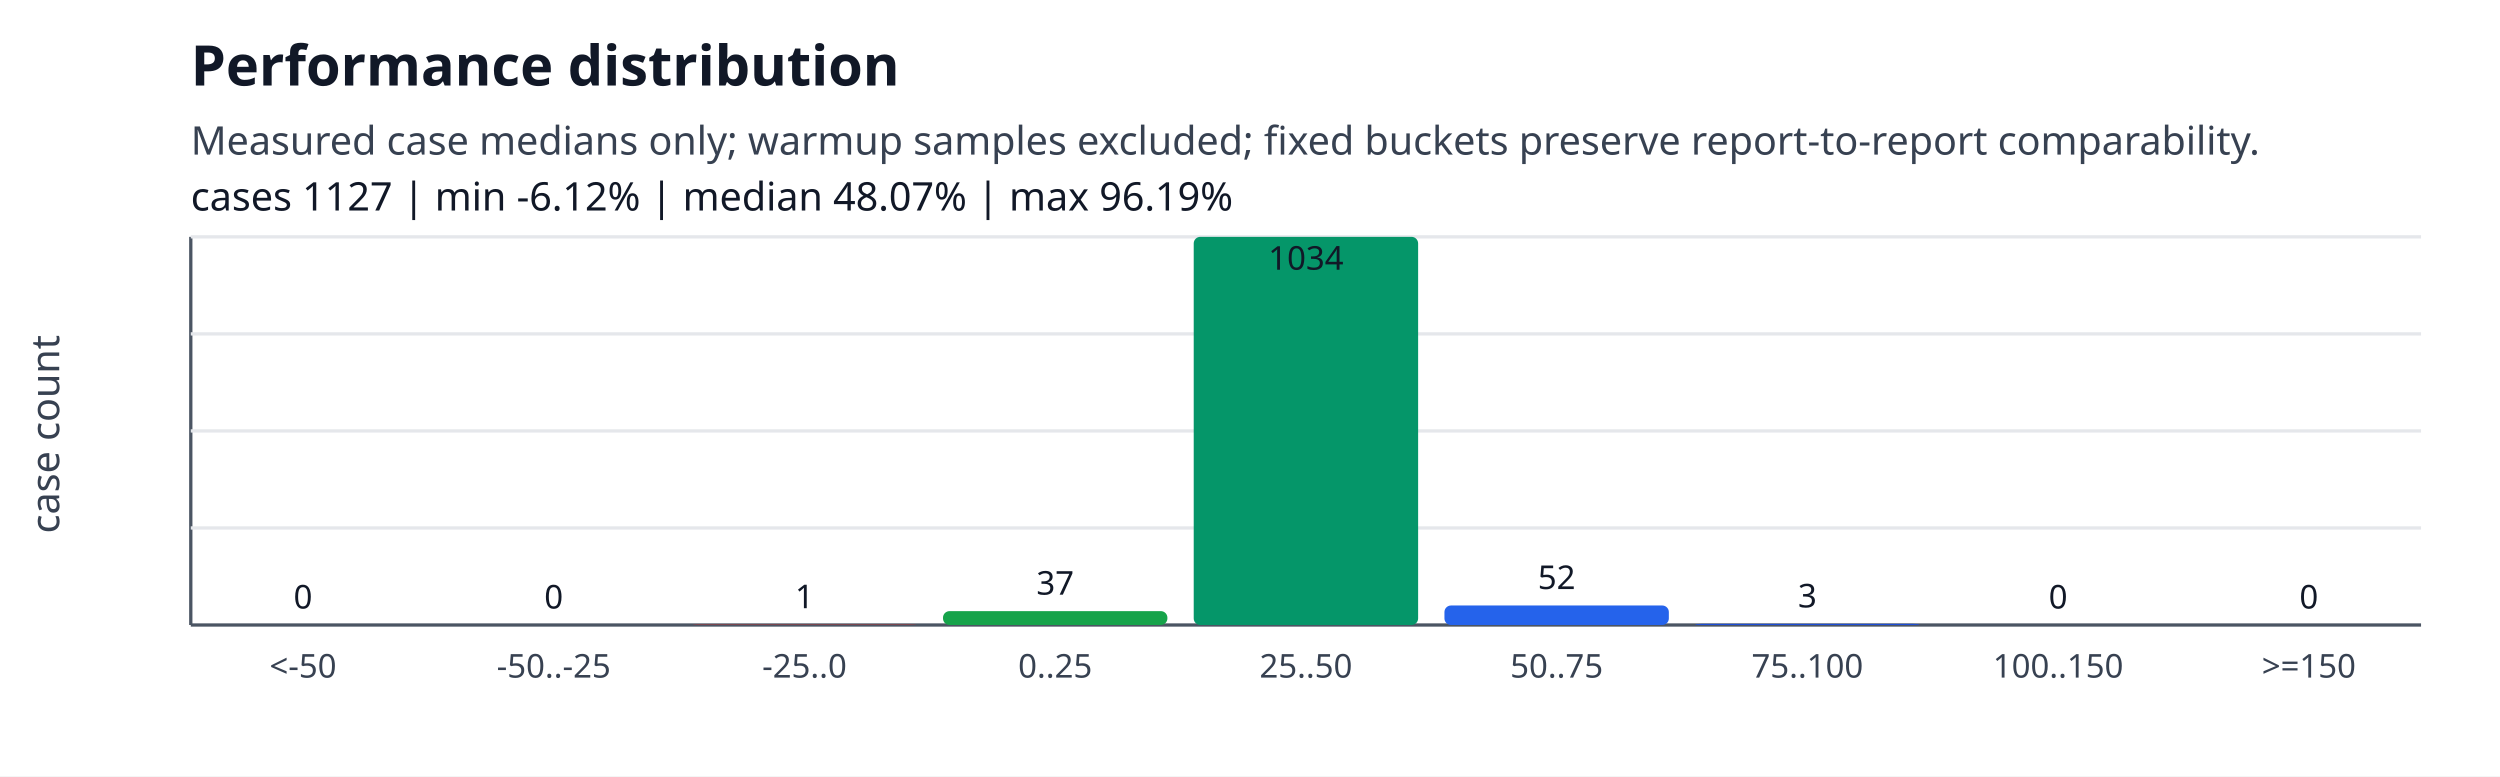
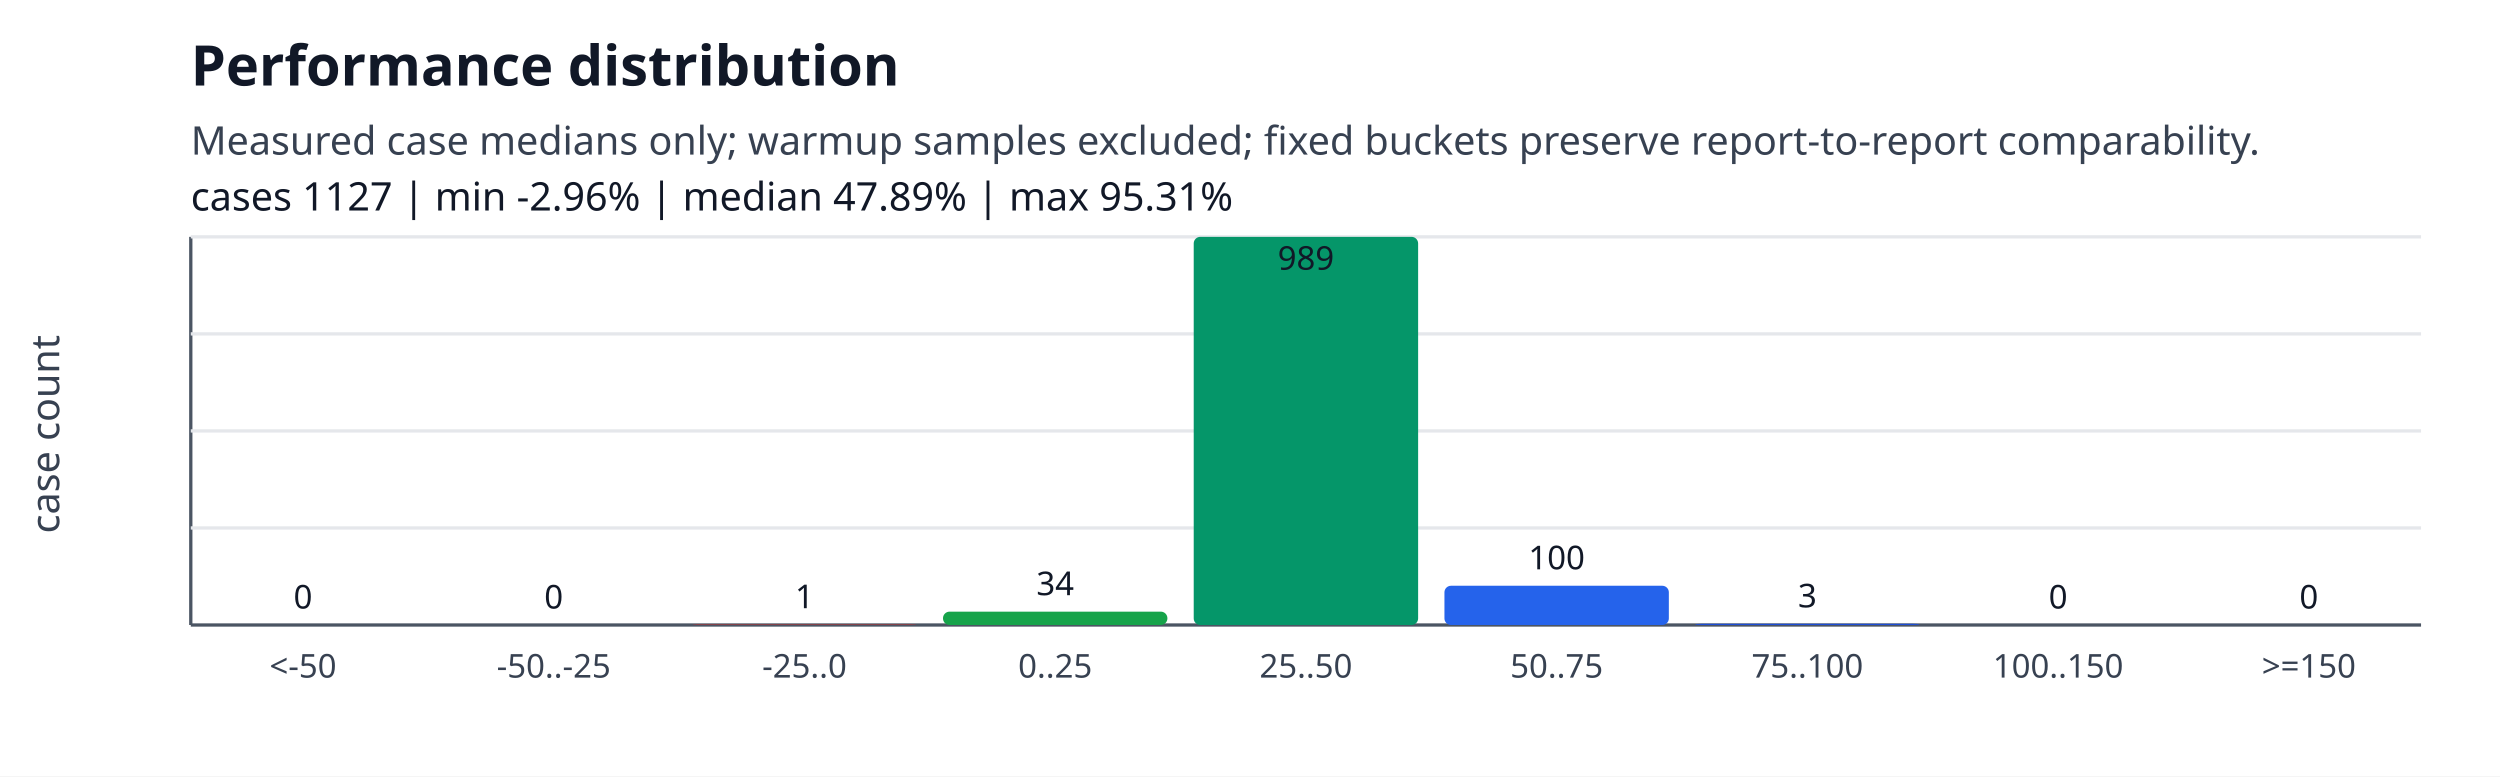
<svg xmlns="http://www.w3.org/2000/svg" width="760" height="236" viewBox="0 0 760 236" role="img" aria-labelledby="perf-hist-title perf-hist-desc">
  <rect width="760" height="236" fill="#ffffff" />
  <text x="58" y="26" font-family="sans-serif" font-size="17" font-weight="700" fill="#111827">Performance distribution</text>
  <text x="58" y="47" font-family="sans-serif" font-size="12" fill="#374151">Measured case medians only; warmup samples excluded; fixed buckets preserve report-to-report comparability.</text>
-   <text x="58" y="64" font-family="sans-serif" font-size="12" fill="#111827">cases 1127 | min -6.12% | median 48.07% | max 96.19%</text>
+   <text x="58" y="64" font-family="sans-serif" font-size="12" fill="#111827">cases 1127 | min -2.96% | median 47.89% | max 95.31%</text>
  <line x1="58" y1="190" x2="736.00" y2="190" stroke="#4b5563" />
  <line x1="58" y1="72" x2="58" y2="190" stroke="#4b5563" />
  <line x1="58" y1="160.50" x2="736.00" y2="160.50" stroke="#e5e7eb" />
  <line x1="58" y1="131.00" x2="736.00" y2="131.00" stroke="#e5e7eb" />
  <line x1="58" y1="101.50" x2="736.00" y2="101.50" stroke="#e5e7eb" />
  <line x1="58" y1="72.00" x2="736.00" y2="72.00" stroke="#e5e7eb" />
  <rect x="58.00" y="190.00" width="68.22" height="0.00" rx="2" fill="#dc2626" />
  <text x="92.11" y="185.00" font-family="sans-serif" font-size="10" fill="#111827" text-anchor="middle">0</text>
  <text x="92.11" y="206.00" font-family="sans-serif" font-size="10" fill="#374151" text-anchor="middle">&lt;-50</text>
  <rect x="134.22" y="190.00" width="68.22" height="0.00" rx="2" fill="#dc2626" />
  <text x="168.33" y="185.00" font-family="sans-serif" font-size="10" fill="#111827" text-anchor="middle">0</text>
  <text x="168.33" y="206.00" font-family="sans-serif" font-size="10" fill="#374151" text-anchor="middle">-50..-25</text>
-   <rect x="210.44" y="189.89" width="68.22" height="0.11" rx="2" fill="#dc2626" />
-   <text x="244.56" y="184.89" font-family="sans-serif" font-size="10" fill="#111827" text-anchor="middle">1</text>
+   <rect x="210.44" y="189.88" width="68.22" height="0.12" rx="2" fill="#dc2626" />
+   <text x="244.56" y="184.88" font-family="sans-serif" font-size="10" fill="#111827" text-anchor="middle">1</text>
  <text x="244.56" y="206.00" font-family="sans-serif" font-size="10" fill="#374151" text-anchor="middle">-25..0</text>
-   <rect x="286.67" y="185.78" width="68.22" height="4.22" rx="2" fill="#16a34a" />
-   <text x="320.78" y="180.78" font-family="sans-serif" font-size="10" fill="#111827" text-anchor="middle">37</text>
+   <rect x="286.67" y="185.94" width="68.22" height="4.06" rx="2" fill="#16a34a" />
+   <text x="320.78" y="180.94" font-family="sans-serif" font-size="10" fill="#111827" text-anchor="middle">34</text>
  <text x="320.78" y="206.00" font-family="sans-serif" font-size="10" fill="#374151" text-anchor="middle">0..25</text>
  <rect x="362.89" y="72.00" width="68.22" height="118.00" rx="2" fill="#059669" />
-   <text x="397.00" y="82.00" font-family="sans-serif" font-size="10" fill="#111827" text-anchor="middle">1034</text>
+   <text x="397.00" y="82.00" font-family="sans-serif" font-size="10" fill="#111827" text-anchor="middle">989</text>
  <text x="397.00" y="206.00" font-family="sans-serif" font-size="10" fill="#374151" text-anchor="middle">25..50</text>
-   <rect x="439.11" y="184.07" width="68.22" height="5.93" rx="2" fill="#2563eb" />
-   <text x="473.22" y="179.07" font-family="sans-serif" font-size="10" fill="#111827" text-anchor="middle">52</text>
+   <rect x="439.11" y="178.07" width="68.22" height="11.93" rx="2" fill="#2563eb" />
+   <text x="473.22" y="173.07" font-family="sans-serif" font-size="10" fill="#111827" text-anchor="middle">100</text>
  <text x="473.22" y="206.00" font-family="sans-serif" font-size="10" fill="#374151" text-anchor="middle">50..75</text>
-   <rect x="515.33" y="189.66" width="68.22" height="0.34" rx="2" fill="#1d4ed8" />
-   <text x="549.44" y="184.66" font-family="sans-serif" font-size="10" fill="#111827" text-anchor="middle">3</text>
+   <rect x="515.33" y="189.64" width="68.22" height="0.36" rx="2" fill="#1d4ed8" />
+   <text x="549.44" y="184.64" font-family="sans-serif" font-size="10" fill="#111827" text-anchor="middle">3</text>
  <text x="549.44" y="206.00" font-family="sans-serif" font-size="10" fill="#374151" text-anchor="middle">75..100</text>
  <rect x="591.56" y="190.00" width="68.22" height="0.00" rx="2" fill="#1d4ed8" />
  <text x="625.67" y="185.00" font-family="sans-serif" font-size="10" fill="#111827" text-anchor="middle">0</text>
  <text x="625.67" y="206.00" font-family="sans-serif" font-size="10" fill="#374151" text-anchor="middle">100..150</text>
  <rect x="667.78" y="190.00" width="68.22" height="0.00" rx="2" fill="#1d4ed8" />
  <text x="701.89" y="185.00" font-family="sans-serif" font-size="10" fill="#111827" text-anchor="middle">0</text>
  <text x="701.89" y="206.00" font-family="sans-serif" font-size="10" fill="#374151" text-anchor="middle">&gt;=150</text>
  <text x="18" y="132" font-family="sans-serif" font-size="12" fill="#374151" transform="rotate(-90 18 132)" text-anchor="middle">case count</text>
</svg>
